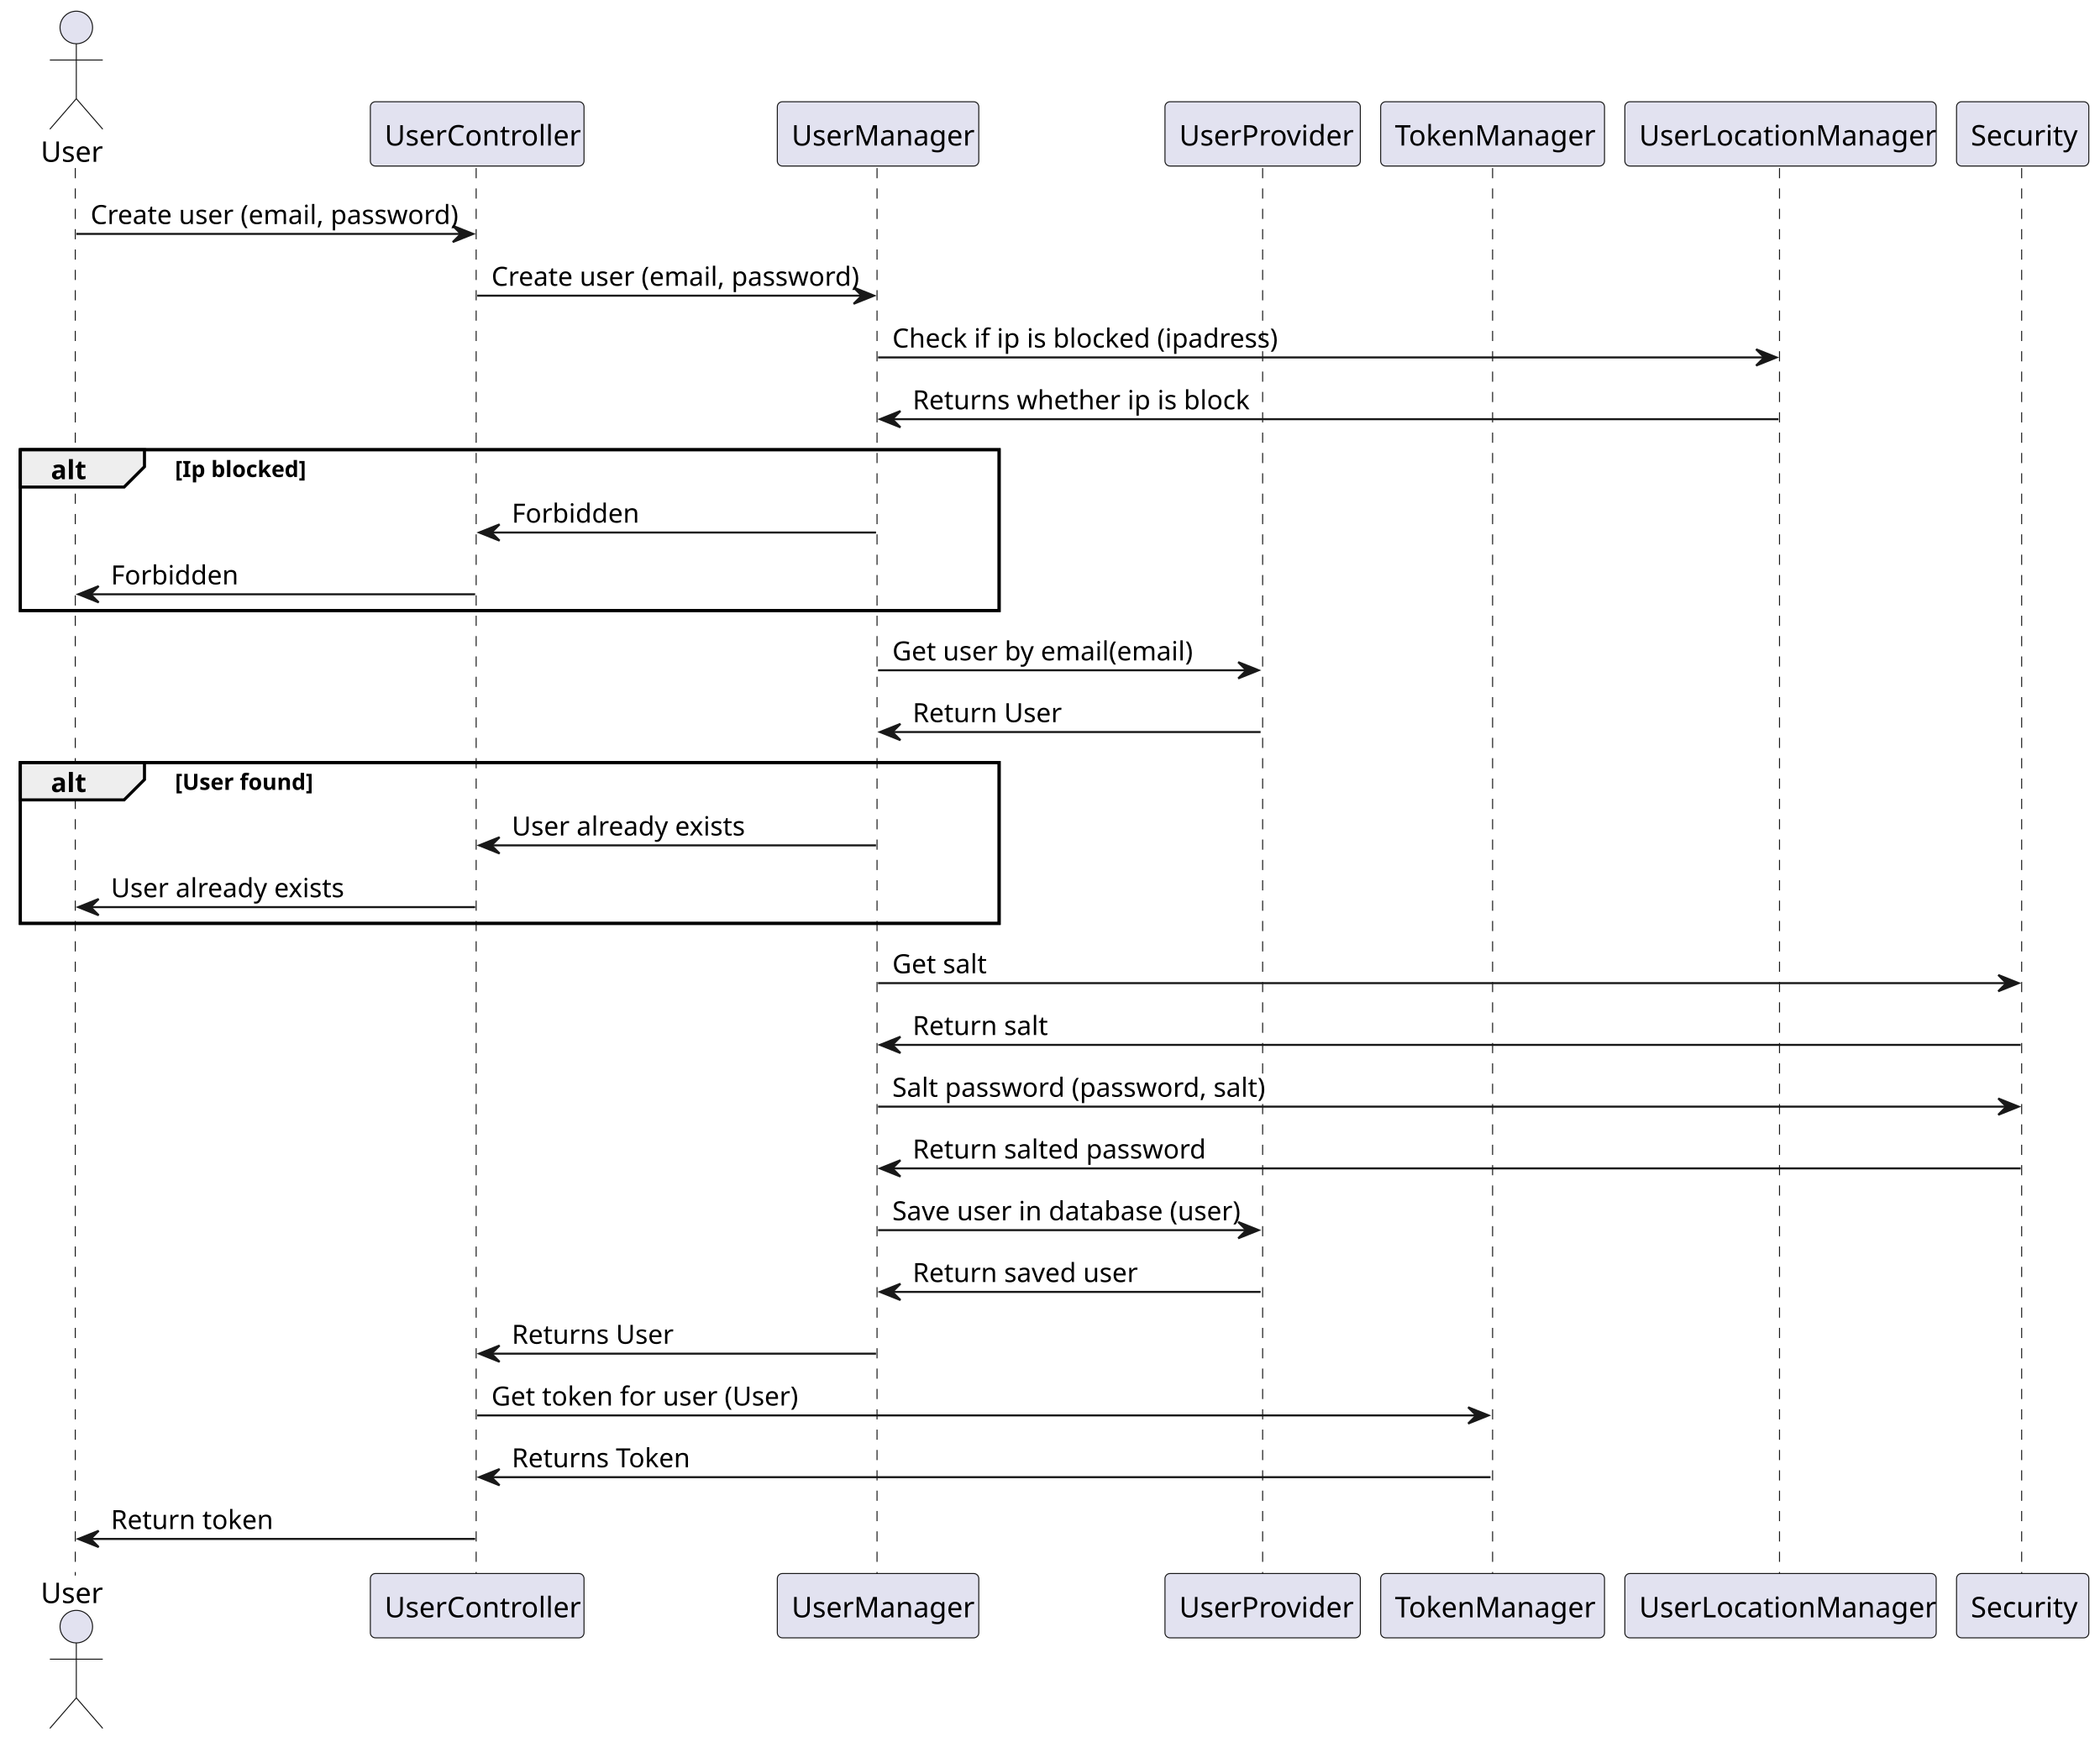
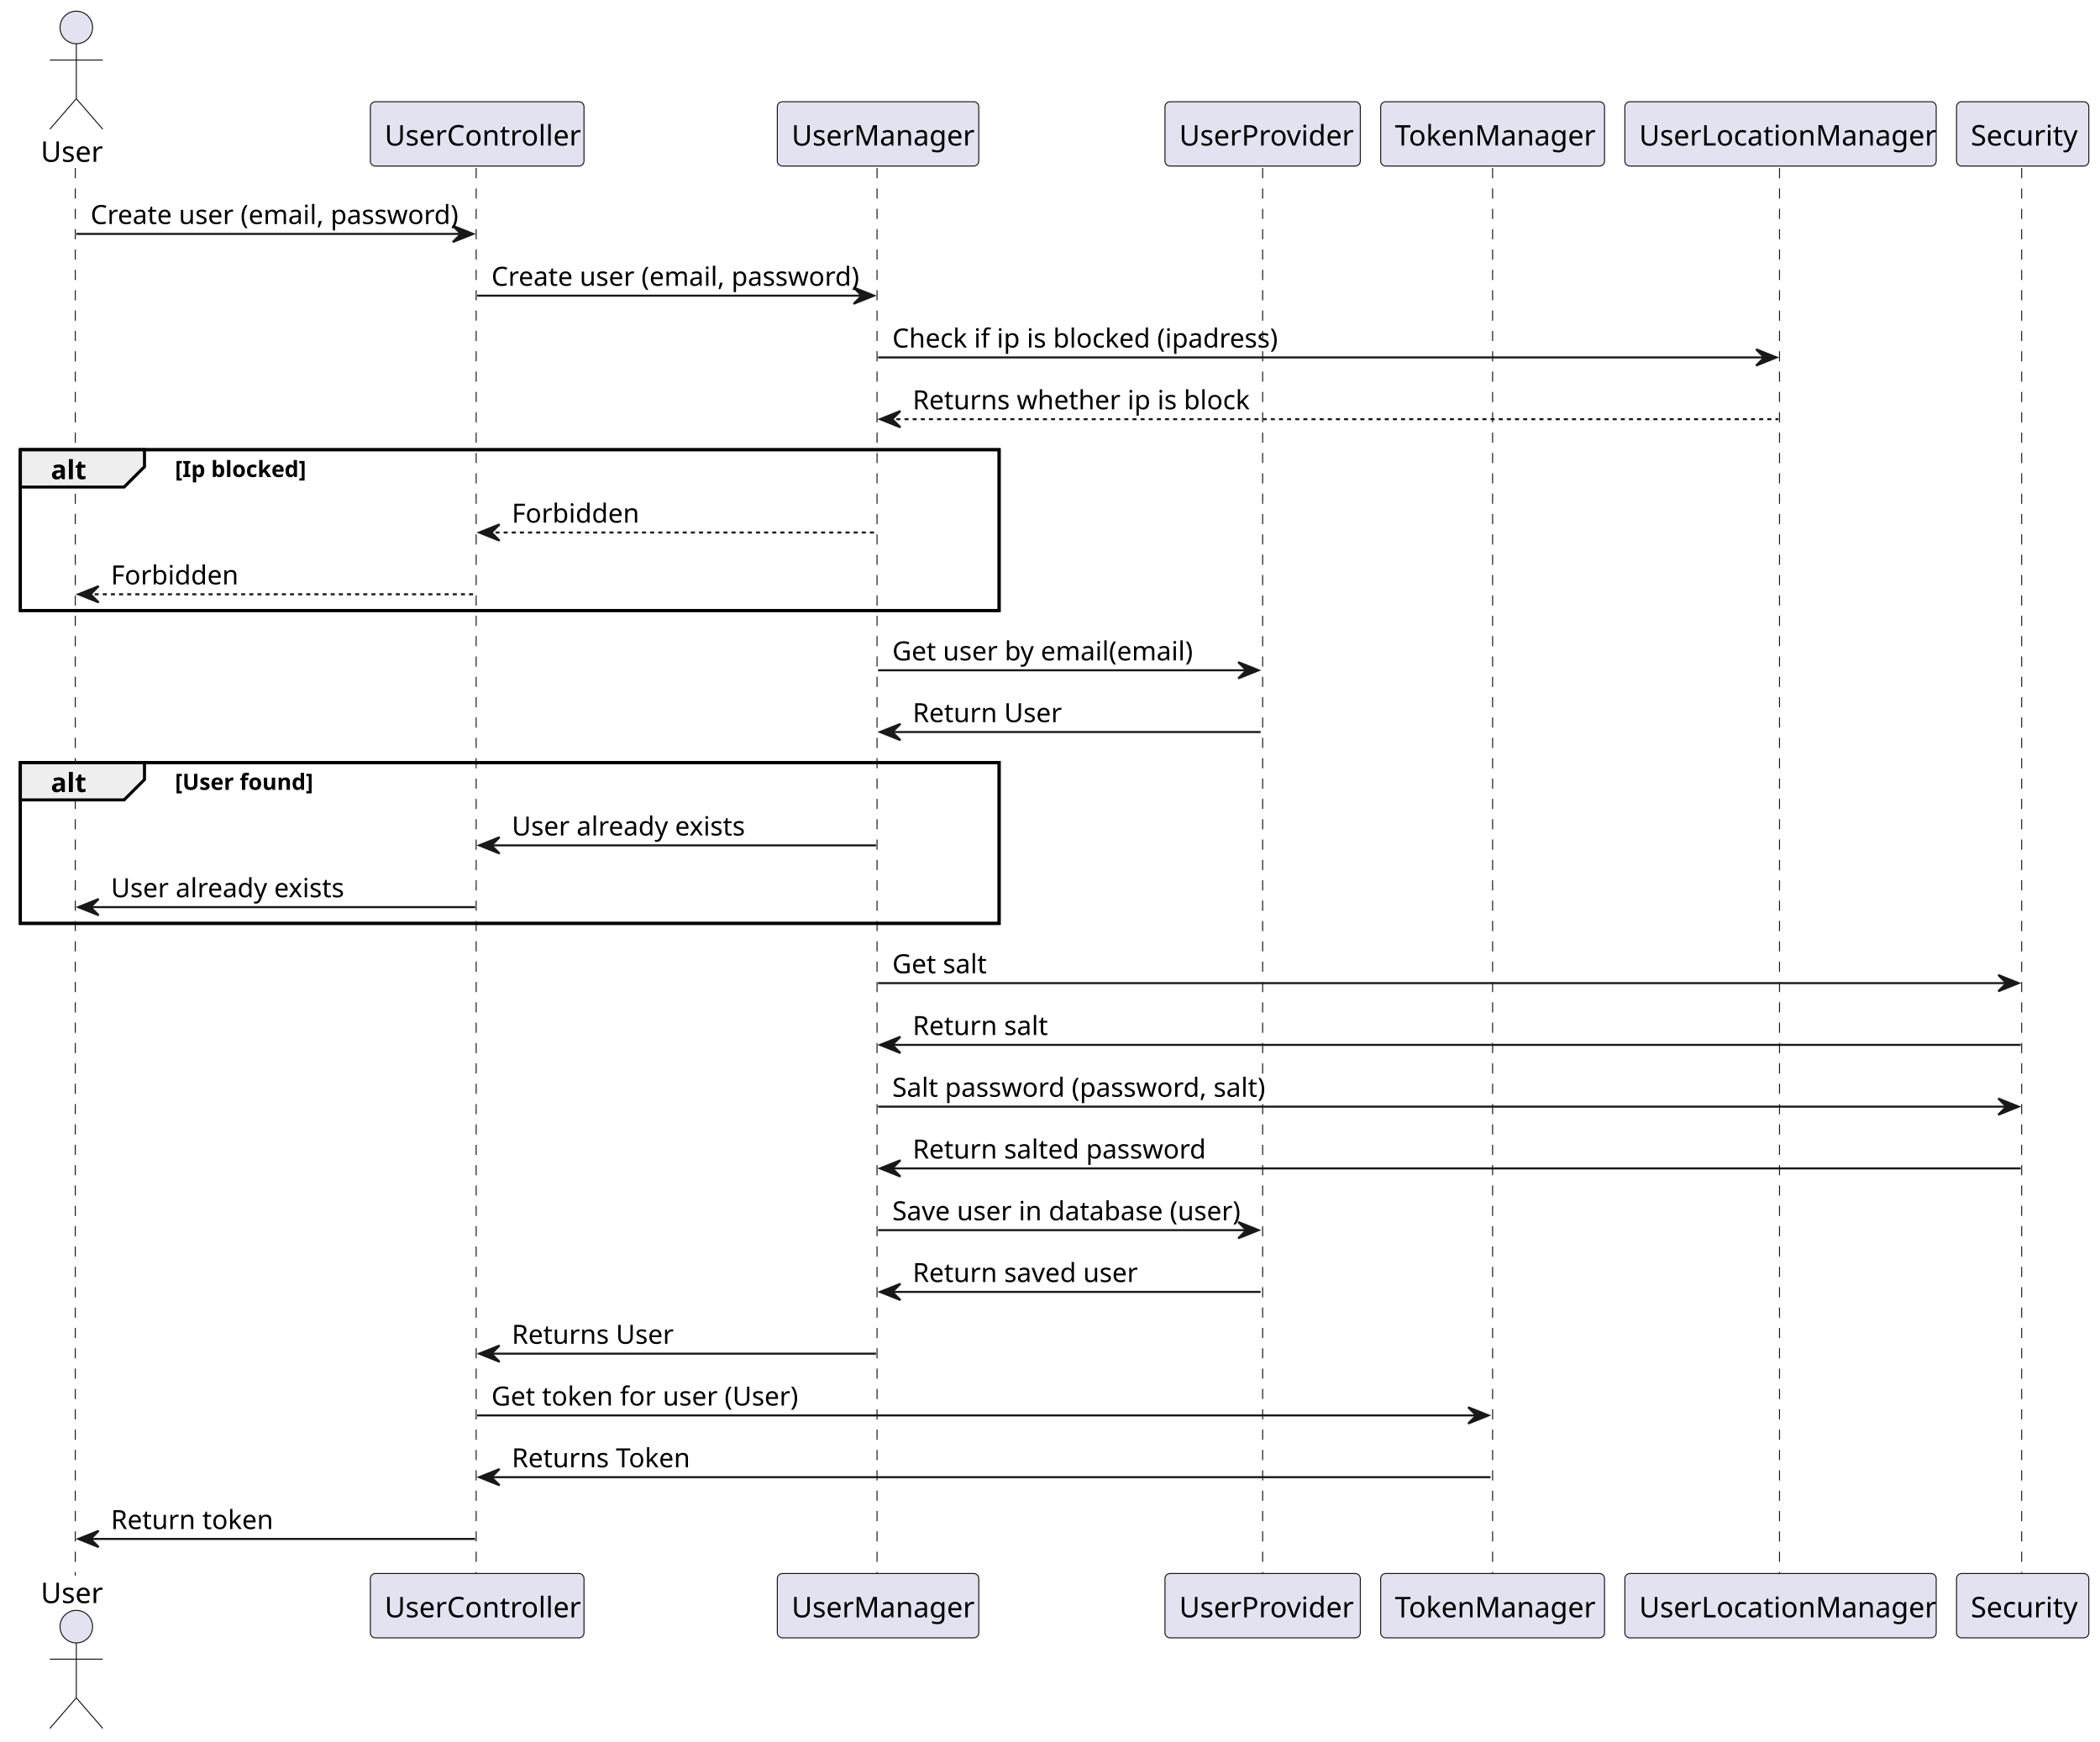
<svg xmlns="http://www.w3.org/2000/svg" contentStyleType="text/css" height="856px" preserveAspectRatio="none" style="width:1032px;height:856px;background:#FFFFFF;" version="1.1" viewBox="0 0 1032 856" width="1032px" zoomAndPan="magnify">
  <defs />
  <g>
    <rect fill="none" height="79.055" style="stroke:#000000;stroke-width:1.5;" width="481" x="10" y="221.016" />
    <rect fill="none" height="79.055" style="stroke:#000000;stroke-width:1.5;" width="481" x="10" y="374.773" />
    <line style="stroke:#181818;stroke-width:0.5;stroke-dasharray:5.0,5.0;" x1="37" x2="37" y1="82.609" y2="774.344" />
    <line style="stroke:#181818;stroke-width:0.5;stroke-dasharray:5.0,5.0;" x1="234" x2="234" y1="82.609" y2="774.344" />
    <line style="stroke:#181818;stroke-width:0.5;stroke-dasharray:5.0,5.0;" x1="431" x2="431" y1="82.609" y2="774.344" />
    <line style="stroke:#181818;stroke-width:0.5;stroke-dasharray:5.0,5.0;" x1="620.5" x2="620.5" y1="82.609" y2="774.344" />
    <line style="stroke:#181818;stroke-width:0.5;stroke-dasharray:5.0,5.0;" x1="733.5" x2="733.5" y1="82.609" y2="774.344" />
    <line style="stroke:#181818;stroke-width:0.5;stroke-dasharray:5.0,5.0;" x1="874.5" x2="874.5" y1="82.609" y2="774.344" />
    <line style="stroke:#181818;stroke-width:0.5;stroke-dasharray:5.0,5.0;" x1="993.5" x2="993.5" y1="82.609" y2="774.344" />
    <text fill="#000000" font-family="sans-serif" font-size="14" lengthAdjust="spacing" textLength="29" x="20" y="79.533">User</text>
    <ellipse cx="37.5" cy="13.5" fill="#E2E2F0" rx="8" ry="8" style="stroke:#181818;stroke-width:0.5;" />
    <path d="M37.5,21.5 L37.5,48.5 M24.5,29.5 L50.5,29.5 M37.5,48.5 L24.5,63.5 M37.5,48.5 L50.5,63.5 " fill="none" style="stroke:#181818;stroke-width:0.5;" />
    <text fill="#000000" font-family="sans-serif" font-size="14" lengthAdjust="spacing" textLength="29" x="20" y="787.877">User</text>
    <ellipse cx="37.5" cy="799.453" fill="#E2E2F0" rx="8" ry="8" style="stroke:#181818;stroke-width:0.5;" />
    <path d="M37.5,807.453 L37.5,834.453 M24.5,815.453 L50.5,815.453 M37.5,834.453 L24.5,849.453 M37.5,834.453 L50.5,849.453 " fill="none" style="stroke:#181818;stroke-width:0.5;" />
    <rect fill="#E2E2F0" height="31.609" rx="2.5" ry="2.5" style="stroke:#181818;stroke-width:0.5;" width="105" x="182" y="50" />
    <text fill="#000000" font-family="sans-serif" font-size="14" lengthAdjust="spacing" textLength="91" x="189" y="71.533">UserController</text>
    <rect fill="#E2E2F0" height="31.609" rx="2.5" ry="2.5" style="stroke:#181818;stroke-width:0.5;" width="105" x="182" y="773.344" />
    <text fill="#000000" font-family="sans-serif" font-size="14" lengthAdjust="spacing" textLength="91" x="189" y="794.877">UserController</text>
    <rect fill="#E2E2F0" height="31.609" rx="2.5" ry="2.5" style="stroke:#181818;stroke-width:0.5;" width="99" x="382" y="50" />
    <text fill="#000000" font-family="sans-serif" font-size="14" lengthAdjust="spacing" textLength="85" x="389" y="71.533">UserManager</text>
    <rect fill="#E2E2F0" height="31.609" rx="2.5" ry="2.5" style="stroke:#181818;stroke-width:0.5;" width="99" x="382" y="773.344" />
    <text fill="#000000" font-family="sans-serif" font-size="14" lengthAdjust="spacing" textLength="85" x="389" y="794.877">UserManager</text>
    <rect fill="#E2E2F0" height="31.609" rx="2.5" ry="2.5" style="stroke:#181818;stroke-width:0.5;" width="96" x="572.5" y="50" />
    <text fill="#000000" font-family="sans-serif" font-size="14" lengthAdjust="spacing" textLength="82" x="579.5" y="71.533">UserProvider</text>
    <rect fill="#E2E2F0" height="31.609" rx="2.5" ry="2.5" style="stroke:#181818;stroke-width:0.5;" width="96" x="572.5" y="773.344" />
    <text fill="#000000" font-family="sans-serif" font-size="14" lengthAdjust="spacing" textLength="82" x="579.5" y="794.877">UserProvider</text>
    <rect fill="#E2E2F0" height="31.609" rx="2.5" ry="2.5" style="stroke:#181818;stroke-width:0.5;" width="110" x="678.5" y="50" />
    <text fill="#000000" font-family="sans-serif" font-size="14" lengthAdjust="spacing" textLength="96" x="685.5" y="71.533">TokenManager</text>
    <rect fill="#E2E2F0" height="31.609" rx="2.5" ry="2.5" style="stroke:#181818;stroke-width:0.5;" width="110" x="678.5" y="773.344" />
    <text fill="#000000" font-family="sans-serif" font-size="14" lengthAdjust="spacing" textLength="96" x="685.5" y="794.877">TokenManager</text>
    <rect fill="#E2E2F0" height="31.609" rx="2.5" ry="2.5" style="stroke:#181818;stroke-width:0.5;" width="153" x="798.5" y="50" />
    <text fill="#000000" font-family="sans-serif" font-size="14" lengthAdjust="spacing" textLength="139" x="805.5" y="71.533">UserLocationManager</text>
    <rect fill="#E2E2F0" height="31.609" rx="2.5" ry="2.5" style="stroke:#181818;stroke-width:0.5;" width="153" x="798.5" y="773.344" />
    <text fill="#000000" font-family="sans-serif" font-size="14" lengthAdjust="spacing" textLength="139" x="805.5" y="794.877">UserLocationManager</text>
    <rect fill="#E2E2F0" height="31.609" rx="2.5" ry="2.5" style="stroke:#181818;stroke-width:0.5;" width="65" x="961.5" y="50" />
    <text fill="#000000" font-family="sans-serif" font-size="14" lengthAdjust="spacing" textLength="51" x="968.5" y="71.533">Security</text>
    <rect fill="#E2E2F0" height="31.609" rx="2.5" ry="2.5" style="stroke:#181818;stroke-width:0.5;" width="65" x="961.5" y="773.344" />
    <text fill="#000000" font-family="sans-serif" font-size="14" lengthAdjust="spacing" textLength="51" x="968.5" y="794.877">Security</text>
    <polygon fill="#181818" points="222.5,110.961,232.5,114.961,222.5,118.961,226.5,114.961" style="stroke:#181818;stroke-width:1.0;" />
    <line style="stroke:#181818;stroke-width:1.0;" x1="37.5" x2="228.5" y1="114.961" y2="114.961" />
    <text fill="#000000" font-family="sans-serif" font-size="13" lengthAdjust="spacing" textLength="173" x="44.5" y="110.105">Create user (email, password)</text>
    <polygon fill="#181818" points="419.5,141.312,429.5,145.312,419.5,149.312,423.5,145.312" style="stroke:#181818;stroke-width:1.0;" />
    <line style="stroke:#181818;stroke-width:1.0;" x1="234.5" x2="425.5" y1="145.312" y2="145.312" />
    <text fill="#000000" font-family="sans-serif" font-size="13" lengthAdjust="spacing" textLength="173" x="241.5" y="140.456">Create user (email, password)</text>
    <polygon fill="#181818" points="863,171.664,873,175.664,863,179.664,867,175.664" style="stroke:#181818;stroke-width:1.0;" />
    <line style="stroke:#181818;stroke-width:1.0;" x1="431.5" x2="869" y1="175.664" y2="175.664" />
    <text fill="#000000" font-family="sans-serif" font-size="13" lengthAdjust="spacing" textLength="185" x="438.5" y="170.808">Check if ip is blocked (ipadress)</text>
    <polygon fill="#181818" points="442.5,202.016,432.5,206.016,442.5,210.016,438.5,206.016" style="stroke:#181818;stroke-width:1.0;" />
-     <line style="stroke:#181818;stroke-width:1.0;" x1="436.5" x2="874" y1="206.016" y2="206.016" />
+     <line style="stroke:#181818;stroke-width:1.0;stroke-dasharray:2.0,2.0;" x1="436.5" x2="874" y1="206.016" y2="206.016" />
    <text fill="#000000" font-family="sans-serif" font-size="13" lengthAdjust="spacing" textLength="157" x="448.5" y="201.159">Returns whether ip is block</text>
    <path d="M10,221.016 L71,221.016 L71,229.367 L61,239.367 L10,239.367 L10,221.016 " fill="#EEEEEE" style="stroke:#000000;stroke-width:1.5;" />
    <rect fill="none" height="79.055" style="stroke:#000000;stroke-width:1.5;" width="481" x="10" y="221.016" />
    <text fill="#000000" font-family="sans-serif" font-size="13" font-weight="bold" lengthAdjust="spacing" textLength="16" x="25" y="235.511">alt</text>
    <text fill="#000000" font-family="sans-serif" font-size="11" font-weight="bold" lengthAdjust="spacing" textLength="65" x="86" y="234.435">[Ip blocked]</text>
    <polygon fill="#181818" points="245.5,257.719,235.5,261.719,245.5,265.719,241.5,261.719" style="stroke:#181818;stroke-width:1.0;" />
-     <line style="stroke:#181818;stroke-width:1.0;" x1="239.5" x2="430.5" y1="261.719" y2="261.719" />
+     <line style="stroke:#181818;stroke-width:1.0;stroke-dasharray:2.0,2.0;" x1="239.5" x2="430.5" y1="261.719" y2="261.719" />
    <text fill="#000000" font-family="sans-serif" font-size="13" lengthAdjust="spacing" textLength="57" x="251.5" y="256.862">Forbidden</text>
    <polygon fill="#181818" points="48.5,288.07,38.5,292.07,48.5,296.07,44.5,292.07" style="stroke:#181818;stroke-width:1.0;" />
-     <line style="stroke:#181818;stroke-width:1.0;" x1="42.5" x2="233.5" y1="292.07" y2="292.07" />
+     <line style="stroke:#181818;stroke-width:1.0;stroke-dasharray:2.0,2.0;" x1="42.5" x2="233.5" y1="292.07" y2="292.07" />
    <text fill="#000000" font-family="sans-serif" font-size="13" lengthAdjust="spacing" textLength="57" x="54.5" y="287.214">Forbidden</text>
    <polygon fill="#181818" points="608.5,325.422,618.5,329.422,608.5,333.422,612.5,329.422" style="stroke:#181818;stroke-width:1.0;" />
    <line style="stroke:#181818;stroke-width:1.0;" x1="431.5" x2="614.5" y1="329.422" y2="329.422" />
    <text fill="#000000" font-family="sans-serif" font-size="13" lengthAdjust="spacing" textLength="142" x="438.5" y="324.565">Get user by email(email)</text>
    <polygon fill="#181818" points="442.5,355.773,432.5,359.773,442.5,363.773,438.5,359.773" style="stroke:#181818;stroke-width:1.0;" />
    <line style="stroke:#181818;stroke-width:1.0;" x1="436.5" x2="619.5" y1="359.773" y2="359.773" />
    <text fill="#000000" font-family="sans-serif" font-size="13" lengthAdjust="spacing" textLength="69" x="448.5" y="354.917">Return User</text>
    <path d="M10,374.773 L71,374.773 L71,383.125 L61,393.125 L10,393.125 L10,374.773 " fill="#EEEEEE" style="stroke:#000000;stroke-width:1.5;" />
    <rect fill="none" height="79.055" style="stroke:#000000;stroke-width:1.5;" width="481" x="10" y="374.773" />
    <text fill="#000000" font-family="sans-serif" font-size="13" font-weight="bold" lengthAdjust="spacing" textLength="16" x="25" y="389.269">alt</text>
    <text fill="#000000" font-family="sans-serif" font-size="11" font-weight="bold" lengthAdjust="spacing" textLength="69" x="86" y="388.192">[User found]</text>
    <polygon fill="#181818" points="245.5,411.477,235.5,415.477,245.5,419.477,241.5,415.477" style="stroke:#181818;stroke-width:1.0;" />
    <line style="stroke:#181818;stroke-width:1.0;" x1="239.5" x2="430.5" y1="415.477" y2="415.477" />
    <text fill="#000000" font-family="sans-serif" font-size="13" lengthAdjust="spacing" textLength="112" x="251.5" y="410.62">User already exists</text>
    <polygon fill="#181818" points="48.5,441.828,38.5,445.828,48.5,449.828,44.5,445.828" style="stroke:#181818;stroke-width:1.0;" />
    <line style="stroke:#181818;stroke-width:1.0;" x1="42.5" x2="233.5" y1="445.828" y2="445.828" />
    <text fill="#000000" font-family="sans-serif" font-size="13" lengthAdjust="spacing" textLength="112" x="54.5" y="440.972">User already exists</text>
    <polygon fill="#181818" points="982,479.18,992,483.18,982,487.18,986,483.18" style="stroke:#181818;stroke-width:1.0;" />
    <line style="stroke:#181818;stroke-width:1.0;" x1="431.5" x2="988" y1="483.18" y2="483.18" />
    <text fill="#000000" font-family="sans-serif" font-size="13" lengthAdjust="spacing" textLength="46" x="438.5" y="478.323">Get salt</text>
    <polygon fill="#181818" points="442.5,509.531,432.5,513.531,442.5,517.531,438.5,513.531" style="stroke:#181818;stroke-width:1.0;" />
    <line style="stroke:#181818;stroke-width:1.0;" x1="436.5" x2="993" y1="513.531" y2="513.531" />
    <text fill="#000000" font-family="sans-serif" font-size="13" lengthAdjust="spacing" textLength="63" x="448.5" y="508.675">Return salt</text>
    <polygon fill="#181818" points="982,539.883,992,543.883,982,547.883,986,543.883" style="stroke:#181818;stroke-width:1.0;" />
    <line style="stroke:#181818;stroke-width:1.0;" x1="431.5" x2="988" y1="543.883" y2="543.883" />
    <text fill="#000000" font-family="sans-serif" font-size="13" lengthAdjust="spacing" textLength="178" x="438.5" y="539.026">Salt password (password, salt)</text>
    <polygon fill="#181818" points="442.5,570.234,432.5,574.234,442.5,578.234,438.5,574.234" style="stroke:#181818;stroke-width:1.0;" />
    <line style="stroke:#181818;stroke-width:1.0;" x1="436.5" x2="993" y1="574.234" y2="574.234" />
    <text fill="#000000" font-family="sans-serif" font-size="13" lengthAdjust="spacing" textLength="136" x="448.5" y="569.378">Return salted password</text>
    <polygon fill="#181818" points="608.5,600.586,618.5,604.586,608.5,608.586,612.5,604.586" style="stroke:#181818;stroke-width:1.0;" />
    <line style="stroke:#181818;stroke-width:1.0;" x1="431.5" x2="614.5" y1="604.586" y2="604.586" />
    <text fill="#000000" font-family="sans-serif" font-size="13" lengthAdjust="spacing" textLength="165" x="438.5" y="599.73">Save user in database (user)</text>
    <polygon fill="#181818" points="442.5,630.938,432.5,634.938,442.5,638.938,438.5,634.938" style="stroke:#181818;stroke-width:1.0;" />
    <line style="stroke:#181818;stroke-width:1.0;" x1="436.5" x2="619.5" y1="634.938" y2="634.938" />
    <text fill="#000000" font-family="sans-serif" font-size="13" lengthAdjust="spacing" textLength="104" x="448.5" y="630.081">Return saved user</text>
    <polygon fill="#181818" points="245.5,661.289,235.5,665.289,245.5,669.289,241.5,665.289" style="stroke:#181818;stroke-width:1.0;" />
    <line style="stroke:#181818;stroke-width:1.0;" x1="239.5" x2="430.5" y1="665.289" y2="665.289" />
    <text fill="#000000" font-family="sans-serif" font-size="13" lengthAdjust="spacing" textLength="76" x="251.5" y="660.433">Returns User</text>
    <polygon fill="#181818" points="721.5,691.641,731.5,695.641,721.5,699.641,725.5,695.641" style="stroke:#181818;stroke-width:1.0;" />
    <line style="stroke:#181818;stroke-width:1.0;" x1="234.5" x2="727.5" y1="695.641" y2="695.641" />
    <text fill="#000000" font-family="sans-serif" font-size="13" lengthAdjust="spacing" textLength="143" x="241.5" y="690.784">Get token for user (User)</text>
    <polygon fill="#181818" points="245.5,721.992,235.5,725.992,245.5,729.992,241.5,725.992" style="stroke:#181818;stroke-width:1.0;" />
    <line style="stroke:#181818;stroke-width:1.0;" x1="239.5" x2="732.5" y1="725.992" y2="725.992" />
    <text fill="#000000" font-family="sans-serif" font-size="13" lengthAdjust="spacing" textLength="84" x="251.5" y="721.136">Returns Token</text>
    <polygon fill="#181818" points="48.5,752.344,38.5,756.344,48.5,760.344,44.5,756.344" style="stroke:#181818;stroke-width:1.0;" />
    <line style="stroke:#181818;stroke-width:1.0;" x1="42.5" x2="233.5" y1="756.344" y2="756.344" />
    <text fill="#000000" font-family="sans-serif" font-size="13" lengthAdjust="spacing" textLength="74" x="54.5" y="751.487">Return token</text>
  </g>
</svg>
